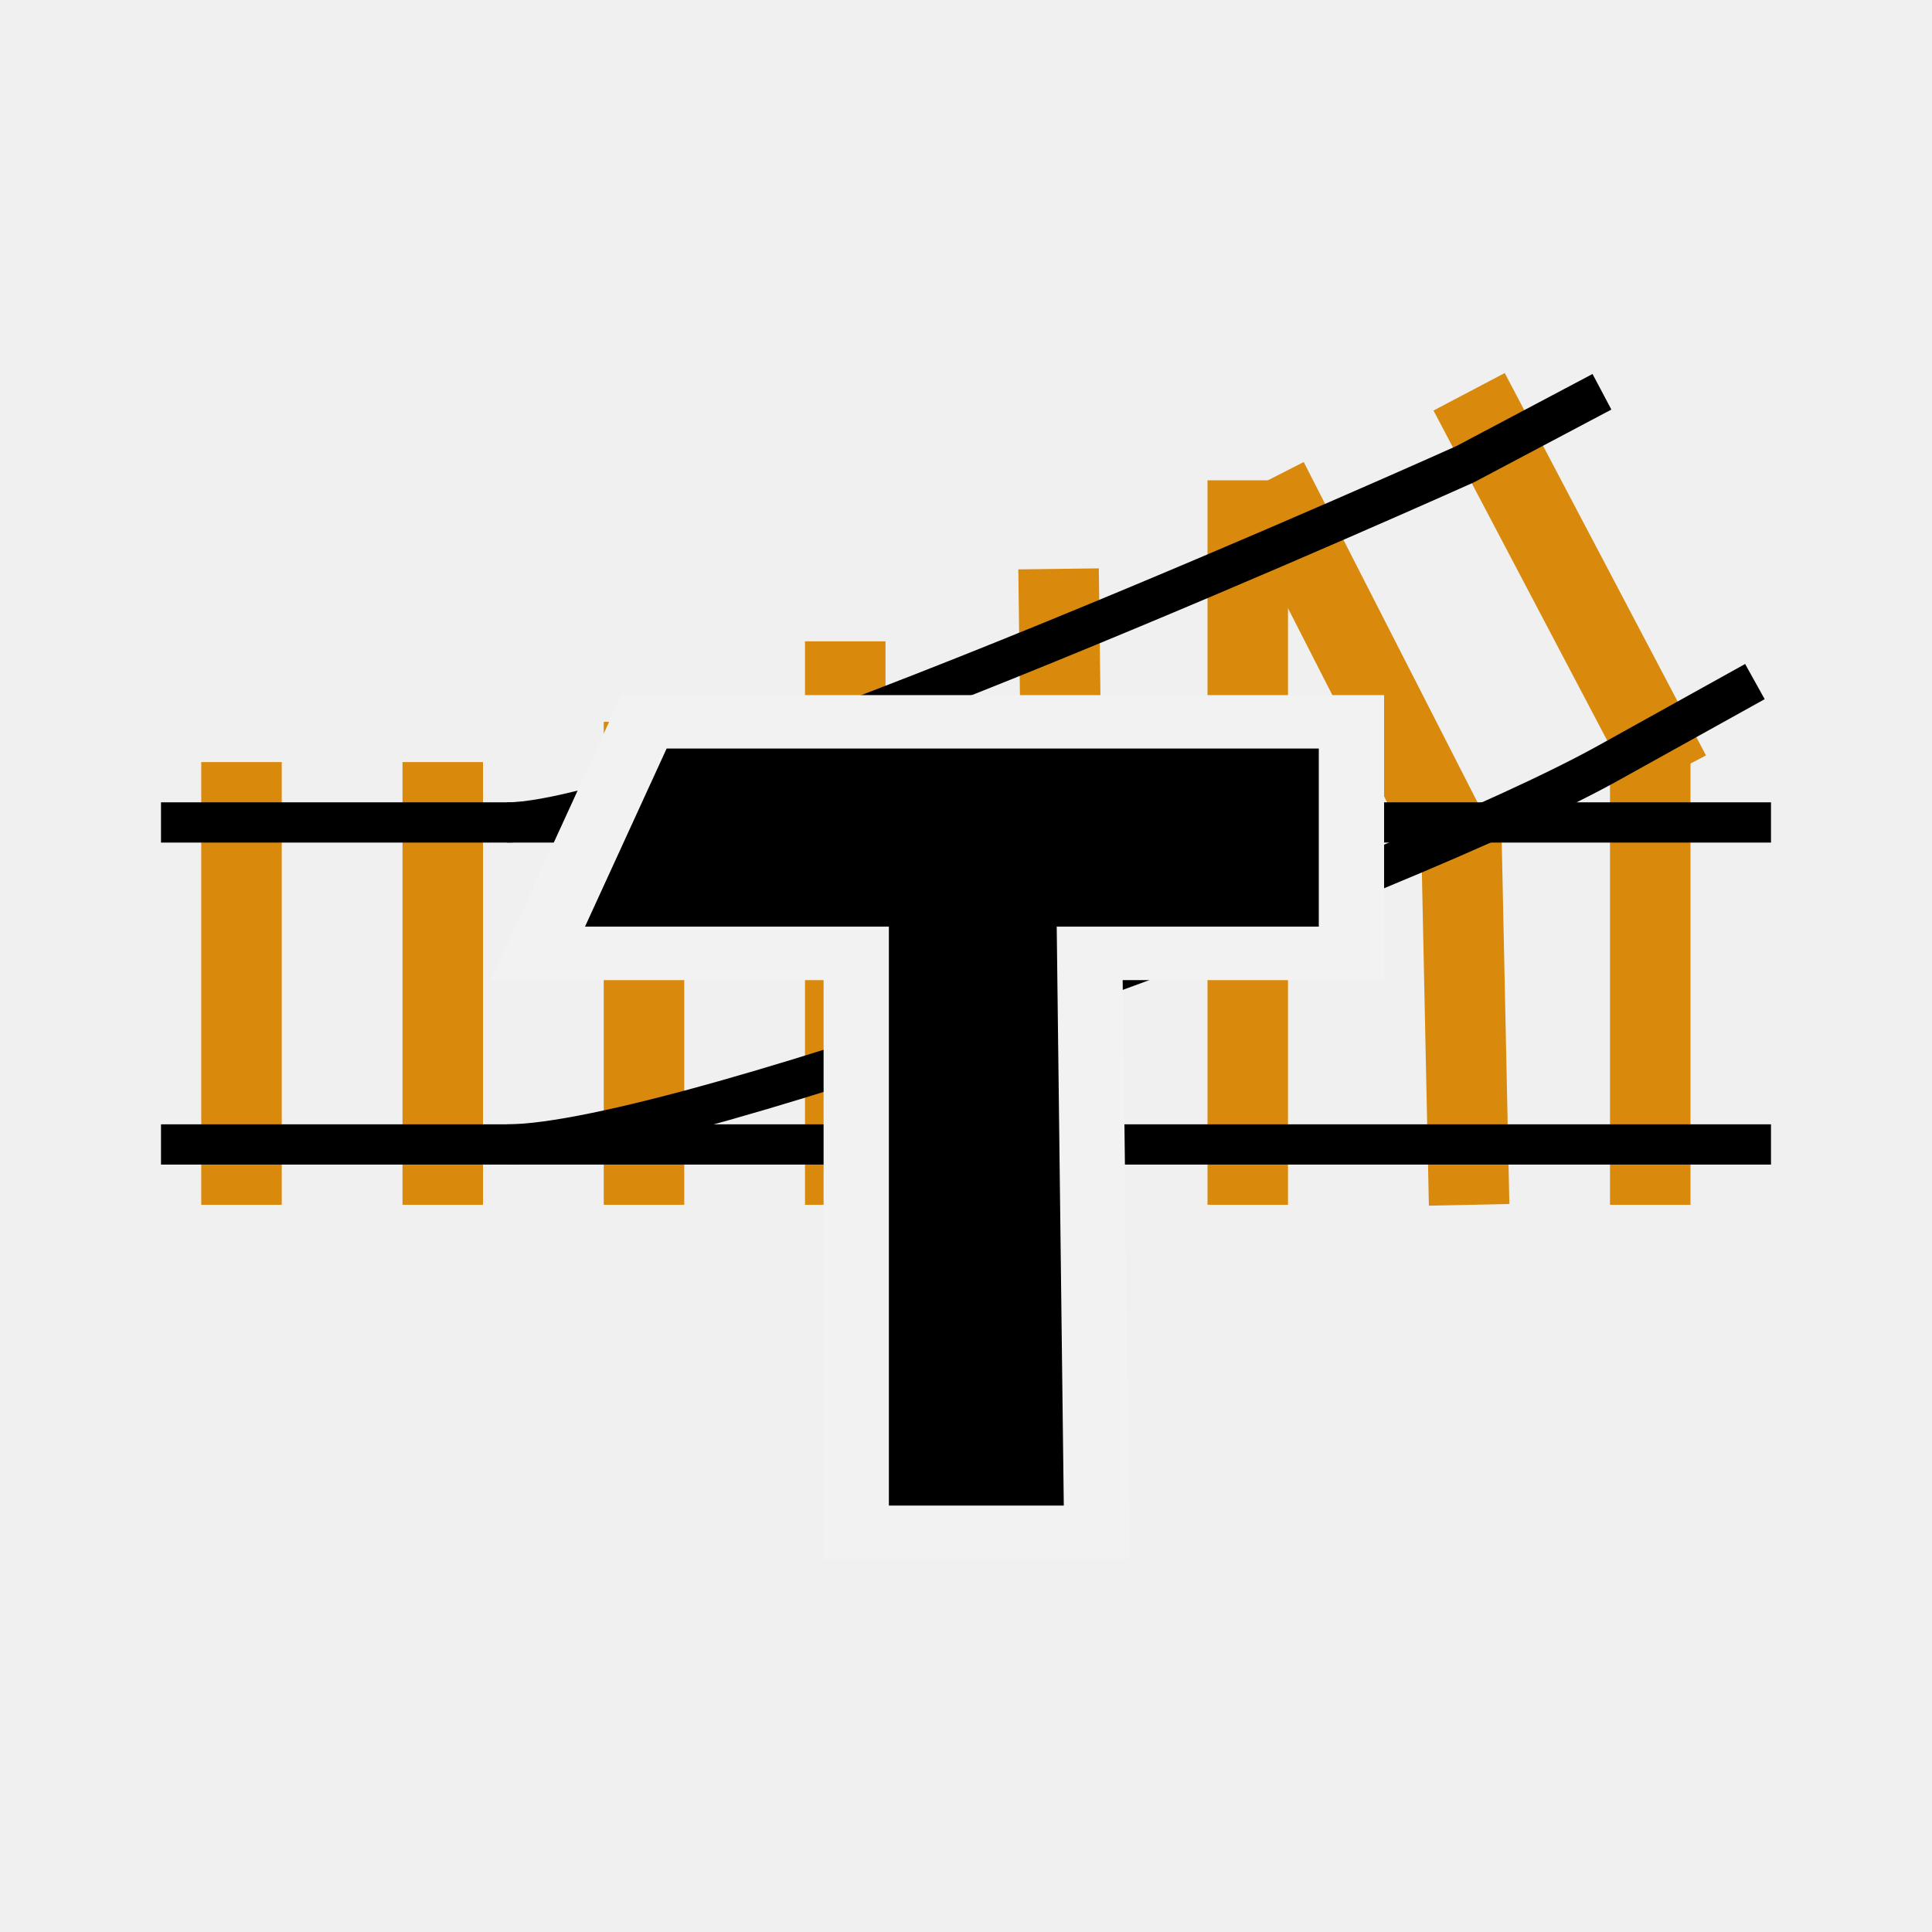
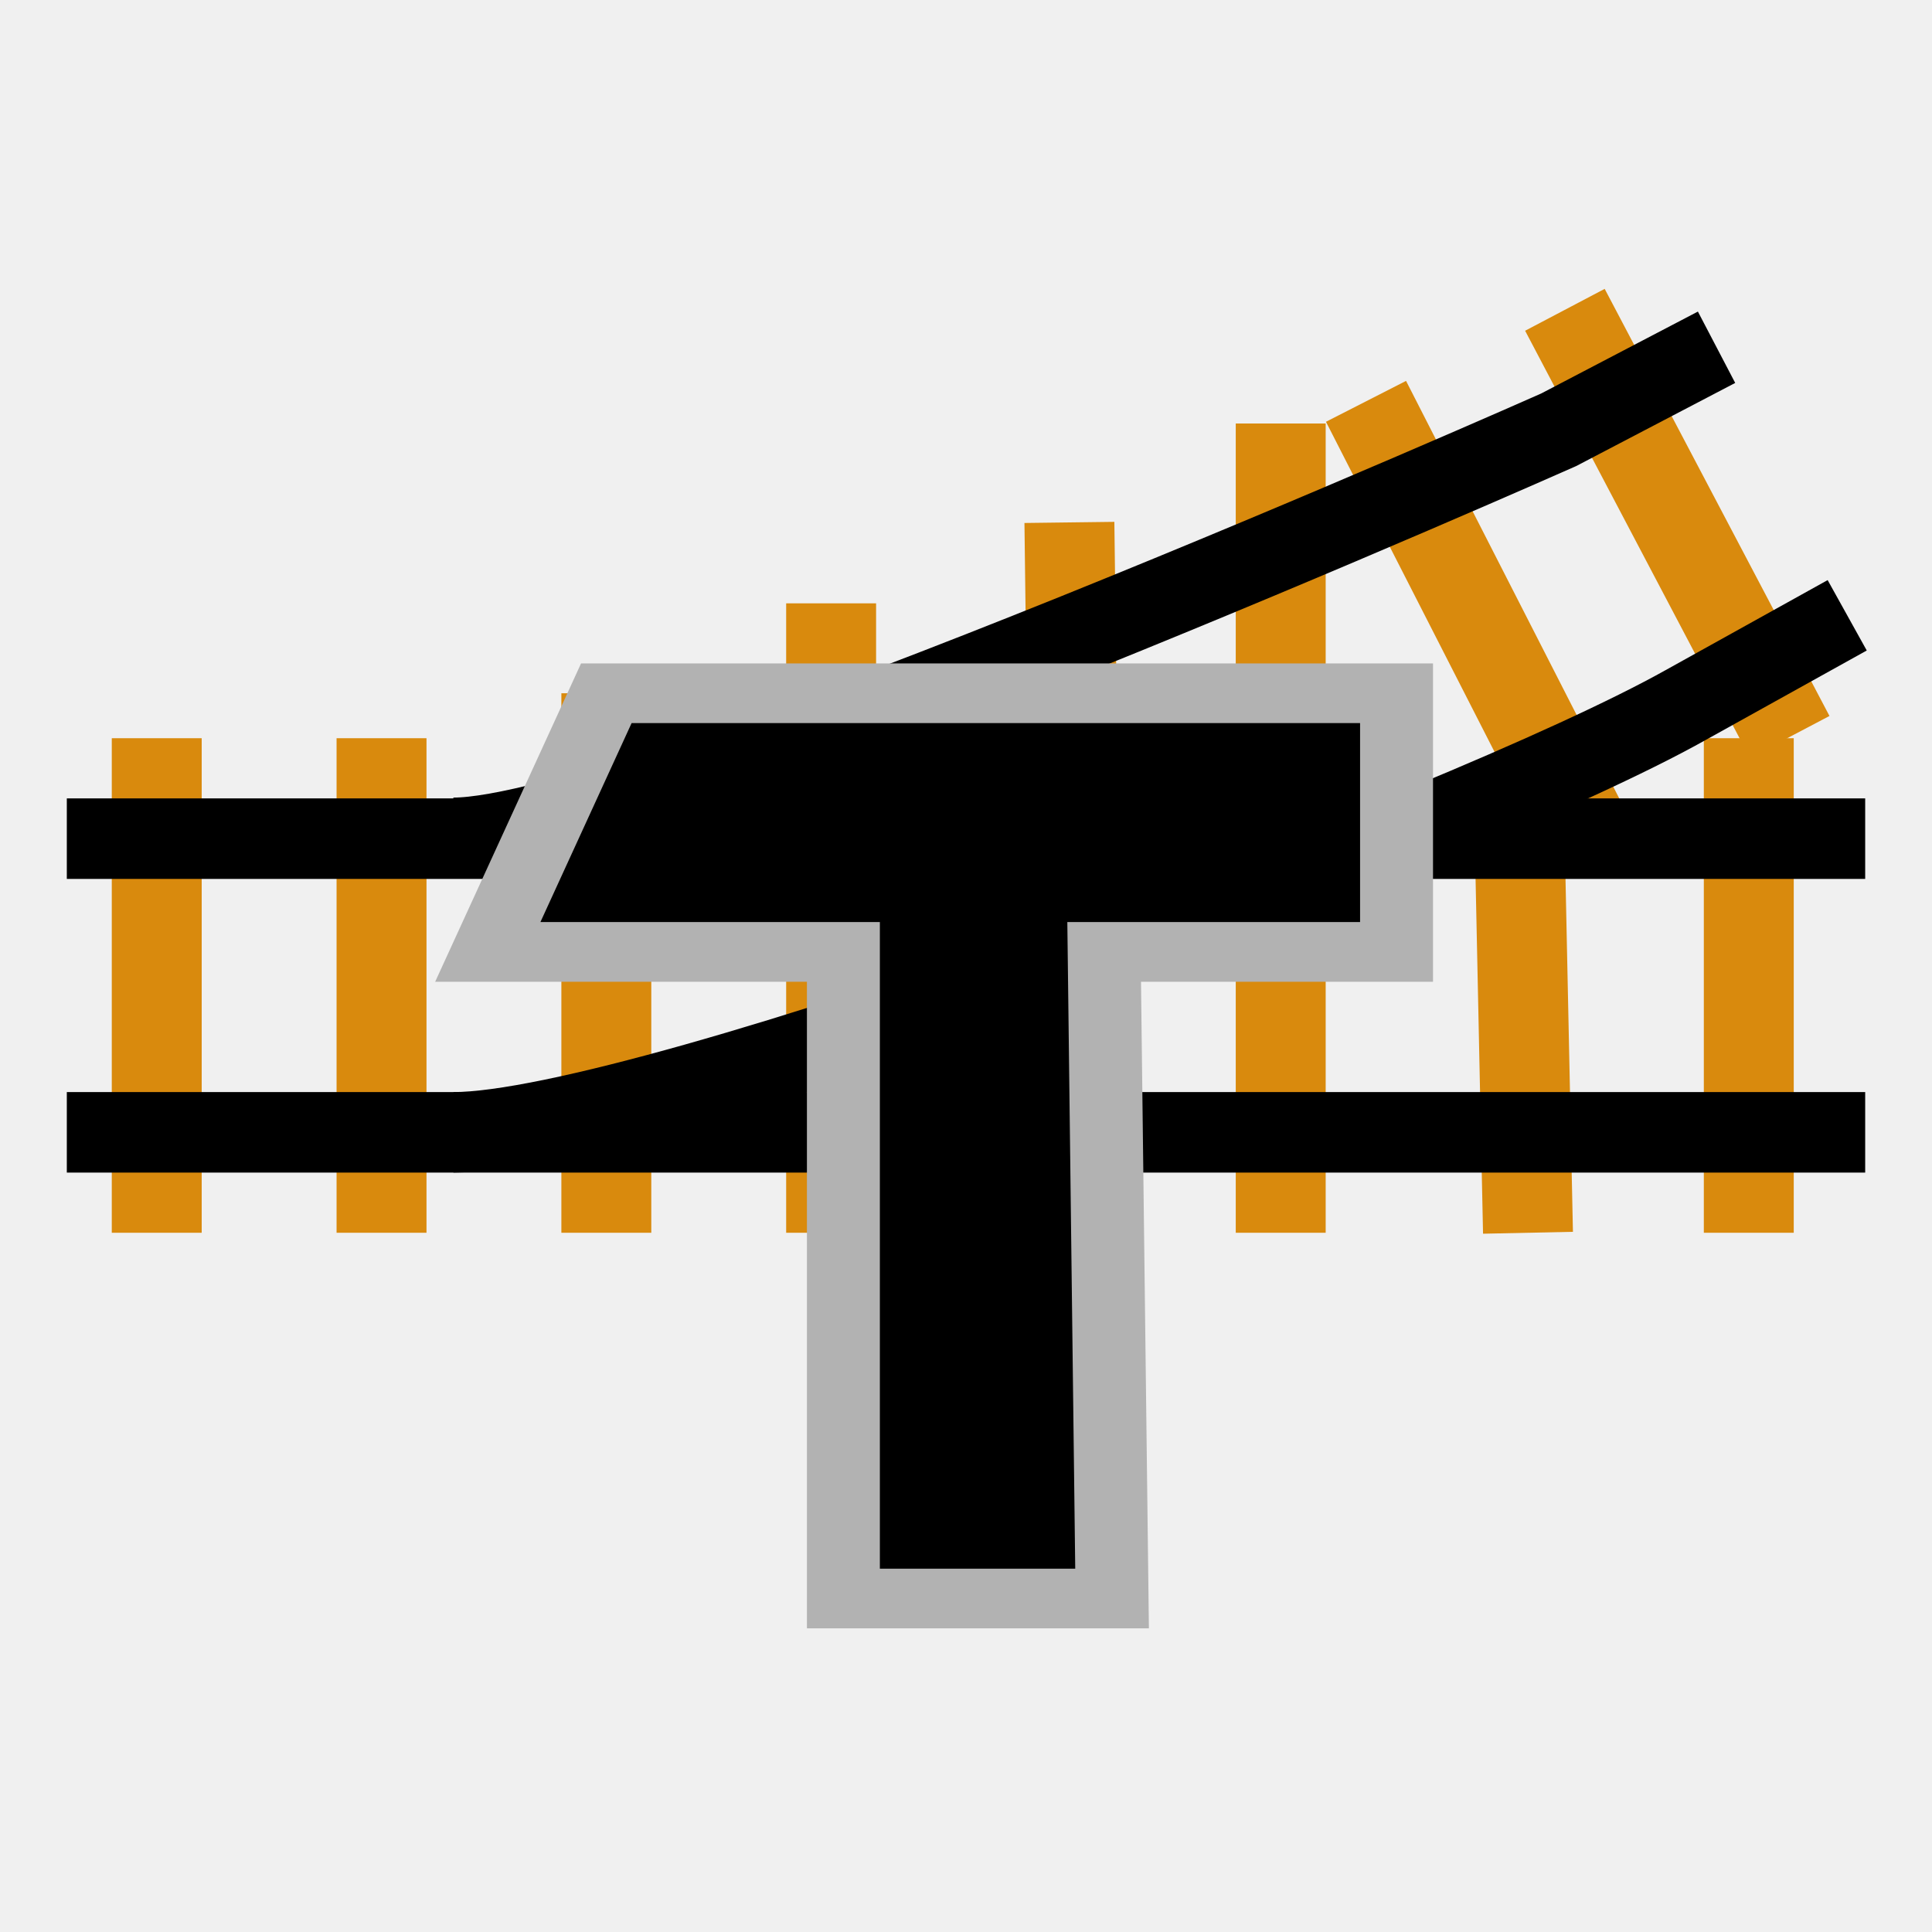
<svg xmlns="http://www.w3.org/2000/svg" version="1.1" id="Layer_1" x="0px" y="0px" viewBox="0 0 48 48" style="enable-background:new 0 0 48 48;" xml:space="preserve">
  <defs id="defs990" />
  <style type="text/css" id="style937">
	.st0{fill:none;stroke:#FBB03B;stroke-width:2;stroke-miterlimit:10;}
	.st1{fill:none;stroke:#000000;stroke-miterlimit:10;}
	.st2{stroke:#FFFFFF;stroke-miterlimit:10;}
</style>
-   <g id="ties" transform="translate(1,-3.066432)">
+   <g id="ties" transform="matrix(1.116996,0,0,1.116996,-1.690903,-6.233092)">
    <line class="st0" x1="5" y1="22" x2="5" y2="33" id="line939" style="stroke:#d98a0d;stroke-opacity:1" />
    <line class="st0" x1="10" y1="22" x2="10" y2="33" id="line941" style="stroke:#d98a0d;stroke-opacity:1" />
    <line class="st0" x1="15" y1="21" x2="15" y2="33" id="line943" style="stroke:#d98a0d;stroke-opacity:1" />
    <line class="st0" x1="20" y1="19" x2="20" y2="33" id="line945" style="stroke:#d98a0d;stroke-opacity:1" />
    <line class="st0" x1="25.3" y1="17.2" x2="25.5" y2="33" id="line947" style="stroke:#d98a0d;stroke-opacity:1" />
    <line class="st0" x1="30" y1="15" x2="30" y2="33" id="line949" style="stroke:#d98a0d;stroke-opacity:1" />
    <line class="st0" x1="35.3" y1="23.5" x2="35.5" y2="33" id="line951" style="stroke:#d98a0d;stroke-opacity:1" />
-     <line class="st0" x1="40" y1="22" x2="40" y2="33" id="line953" style="stroke:#d98a0d;stroke-opacity:1" />
-     <line class="st0" x1="35.5" y1="12.8" x2="40.5" y2="22.3" id="line955" style="stroke:#d98a0d;stroke-opacity:1" />
-     <line class="st0" x1="35.3" y1="24.4" x2="30.5" y2="15" id="line957" style="stroke:#d98a0d;stroke-opacity:1" />
+     <line class="st0" x1="40.411" y1="22" x2="40.411" y2="33" id="line953" style="stroke:#d98a0d;stroke-opacity:1" />
+     <line class="st0" x1="36.321" y1="12.471" x2="41.321" y2="21.971" id="line955" style="stroke:#d98a0d;stroke-opacity:1" />
+     <line class="st0" x1="36.697" y1="23.907" x2="31.897" y2="14.507" id="line957" style="stroke:#d98a0d;stroke-opacity:1" />
  </g>
-   <g id="rail" transform="translate(1,-3.066432)">
-     <line class="st1" x1="3" y1="23.5" x2="43" y2="23.5" id="line959" />
-     <line class="st1" x1="3" y1="31.5" x2="43" y2="31.5" id="line961" />
-     <path class="st1" d="m 38.8,12.8 -3.4,1.8 c 0,0 -19.8,8.9 -23.8,8.9" id="path963" />
-     <path class="st1" d="M 42.6,20 39,22 c -5,2.8 -23.1,9.5 -27.4,9.5" id="path965" />
+   <g id="rail" transform="matrix(1.116996,0,0,1.116996,-1.690903,-6.233092)" style="stroke-width:1.791;stroke-miterlimit:4;stroke-dasharray:none">
+     <line class="st1" x1="3" y1="24.234" x2="43" y2="24.234" id="line959" style="stroke-width:1.791;stroke-miterlimit:4;stroke-dasharray:none" />
+     <line class="st1" x1="3" y1="30.766" x2="43" y2="30.766" id="line961" style="stroke-width:1.791;stroke-miterlimit:4;stroke-dasharray:none" />
+     <path class="st1" d="m 39.694,13.304 -3.512,1.836 c 0,0 -20.452,9.076 -24.584,9.076" id="path963" style="stroke-width:1.791;stroke-miterlimit:4;stroke-dasharray:none" />
+     <path class="st1" d="m 42.6,19.266 -3.6,2 c -5,2.8 -23.1,9.5 -27.4,9.5" id="path965" style="stroke-width:1.791;stroke-miterlimit:4;stroke-dasharray:none" />
  </g>
-   <polygon class="st2" points="24.9,39.5 21.5,39.5 21.5,29.5 17,29.5 18.5,25.5 28.5,25.5 28.5,29.5 24.8,29.5 " id="polygon985" transform="matrix(1.757632,0,0,1.438212,-16.5162,-18.74083)" style="stroke-width:0.923;stroke-miterlimit:10;stroke-dasharray:none;stroke:#f2f2f2;stroke-opacity:1" />
+   <polygon class="st2" points="17,29.5 18.5,25.5 28.5,25.5 28.5,29.5 24.8,29.5 24.9,39.5 21.5,39.5 21.5,29.5 " id="polygon985" transform="matrix(1.963268,0,0,1.606477,-21.25642,-23.74133)" style="stroke:#b2b2b2;stroke-width:0.923;stroke-miterlimit:10;stroke-dasharray:none;stroke-opacity:1" />
</svg>
